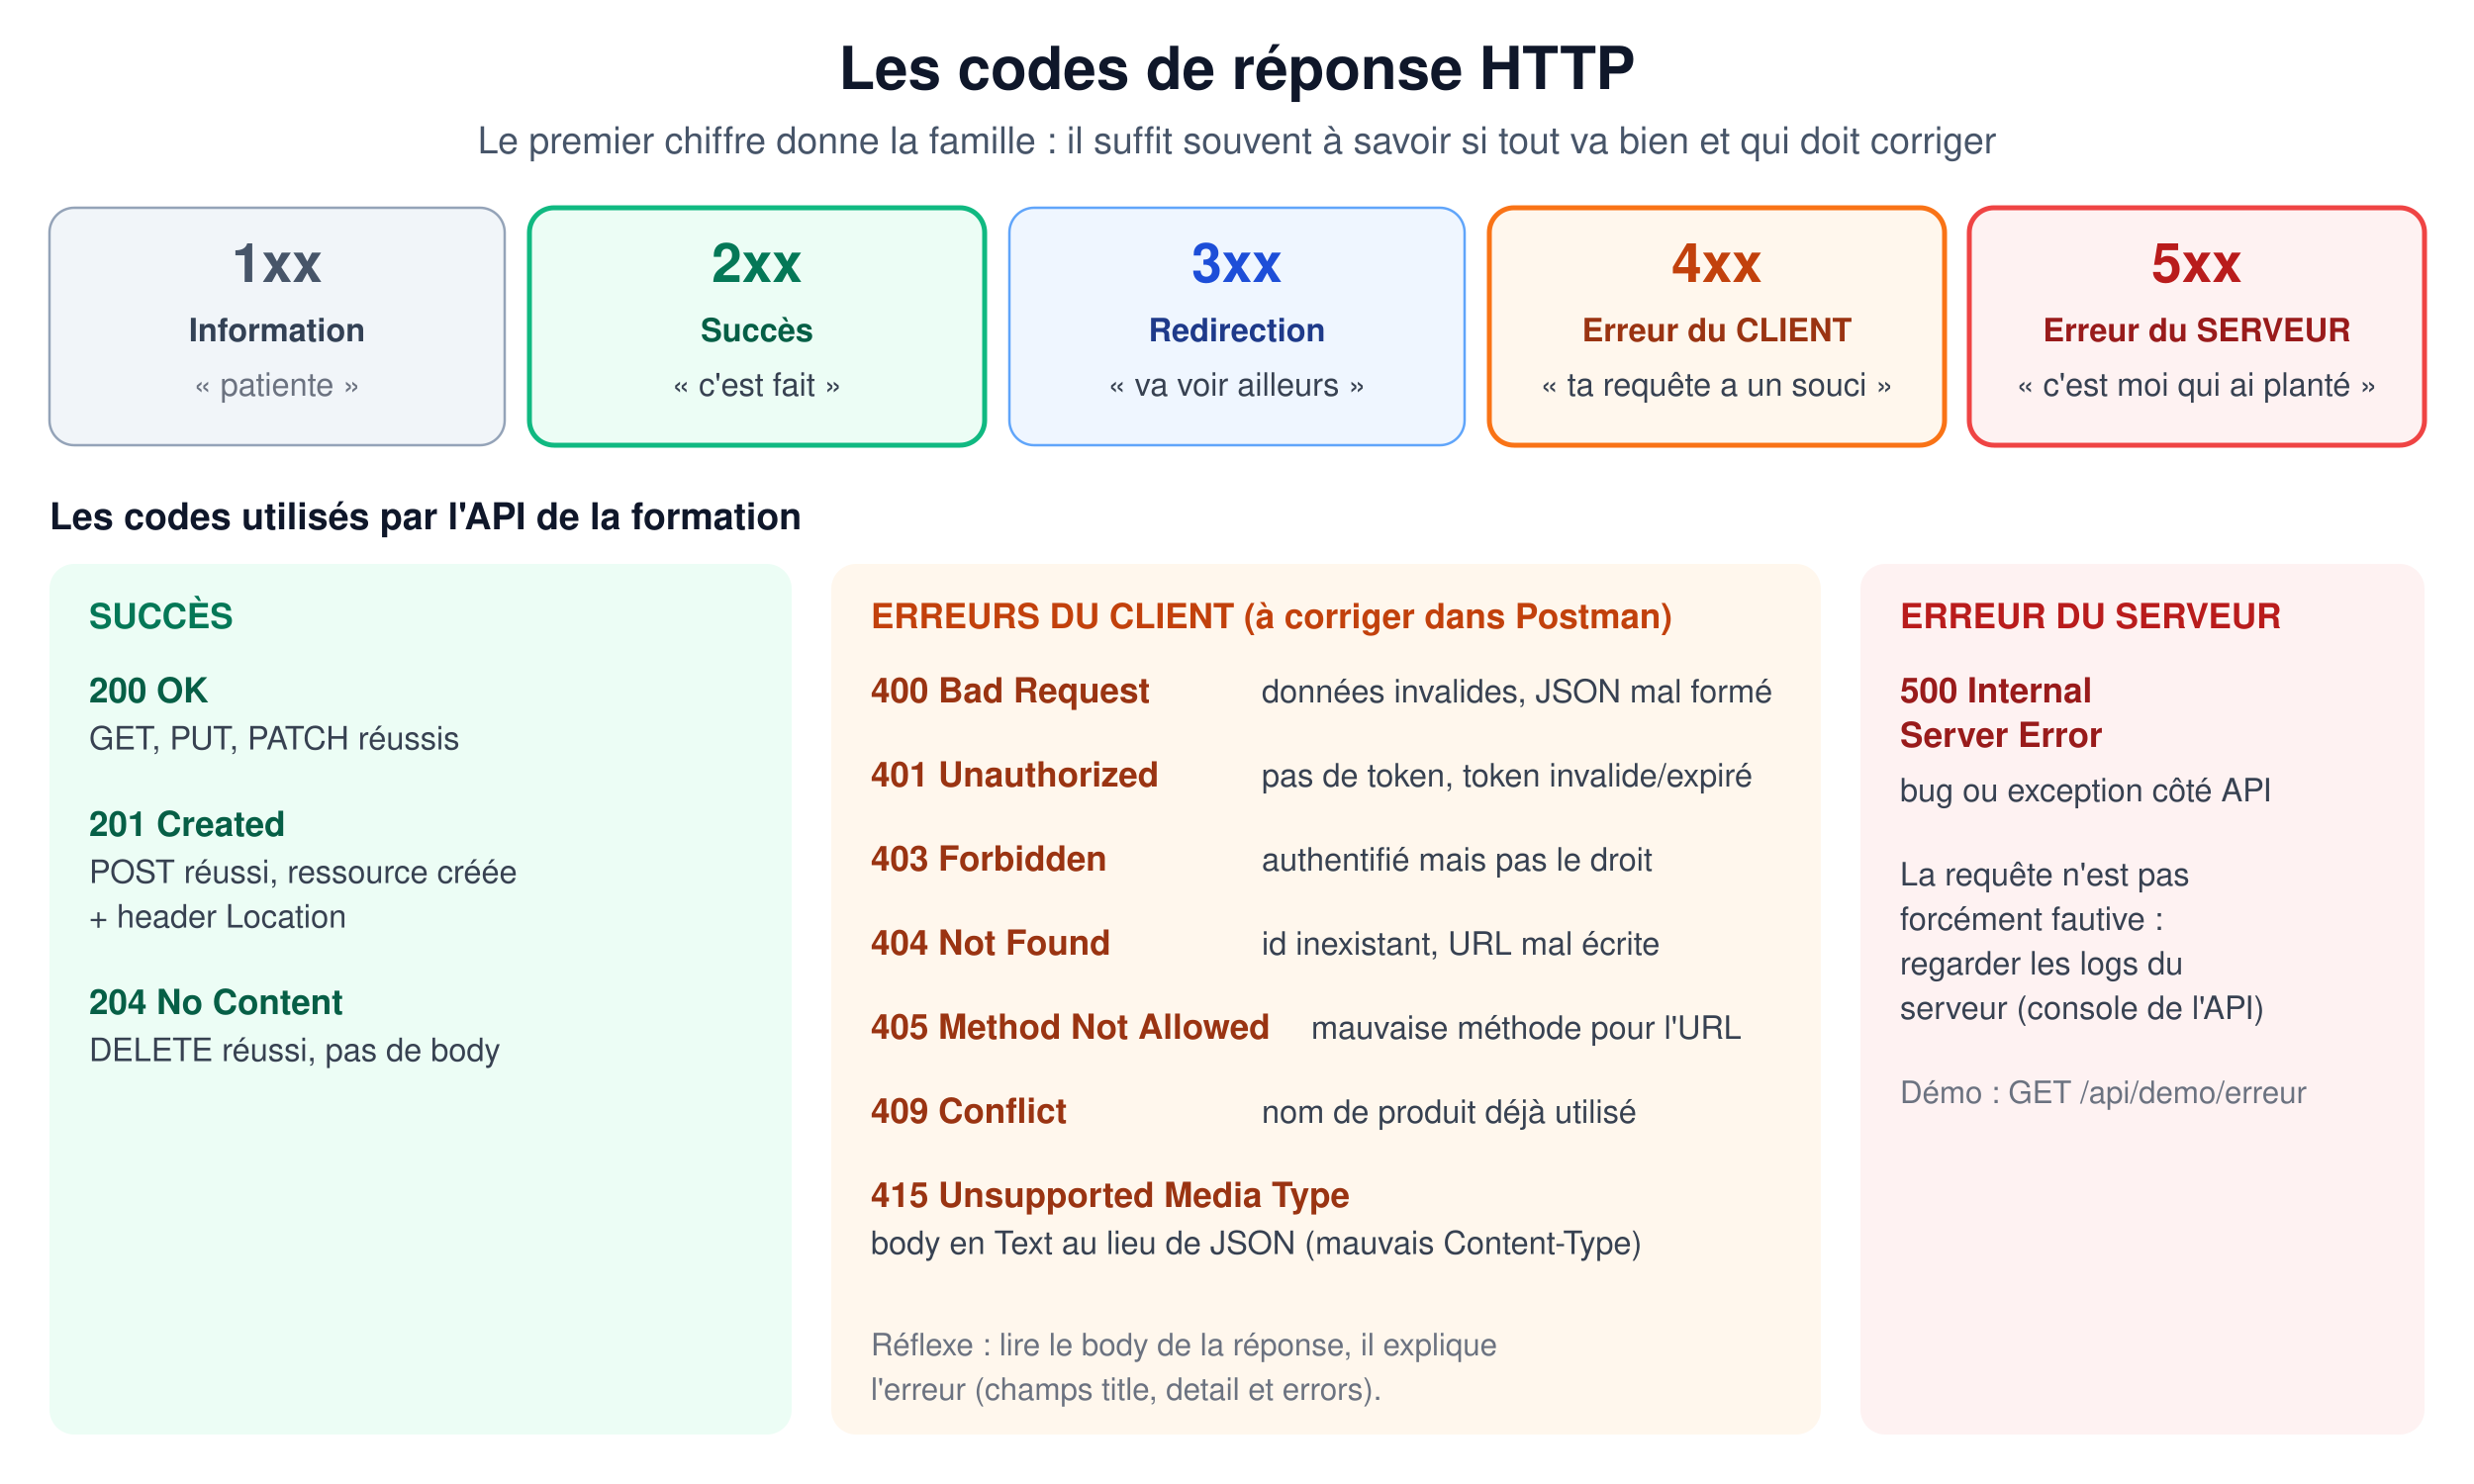
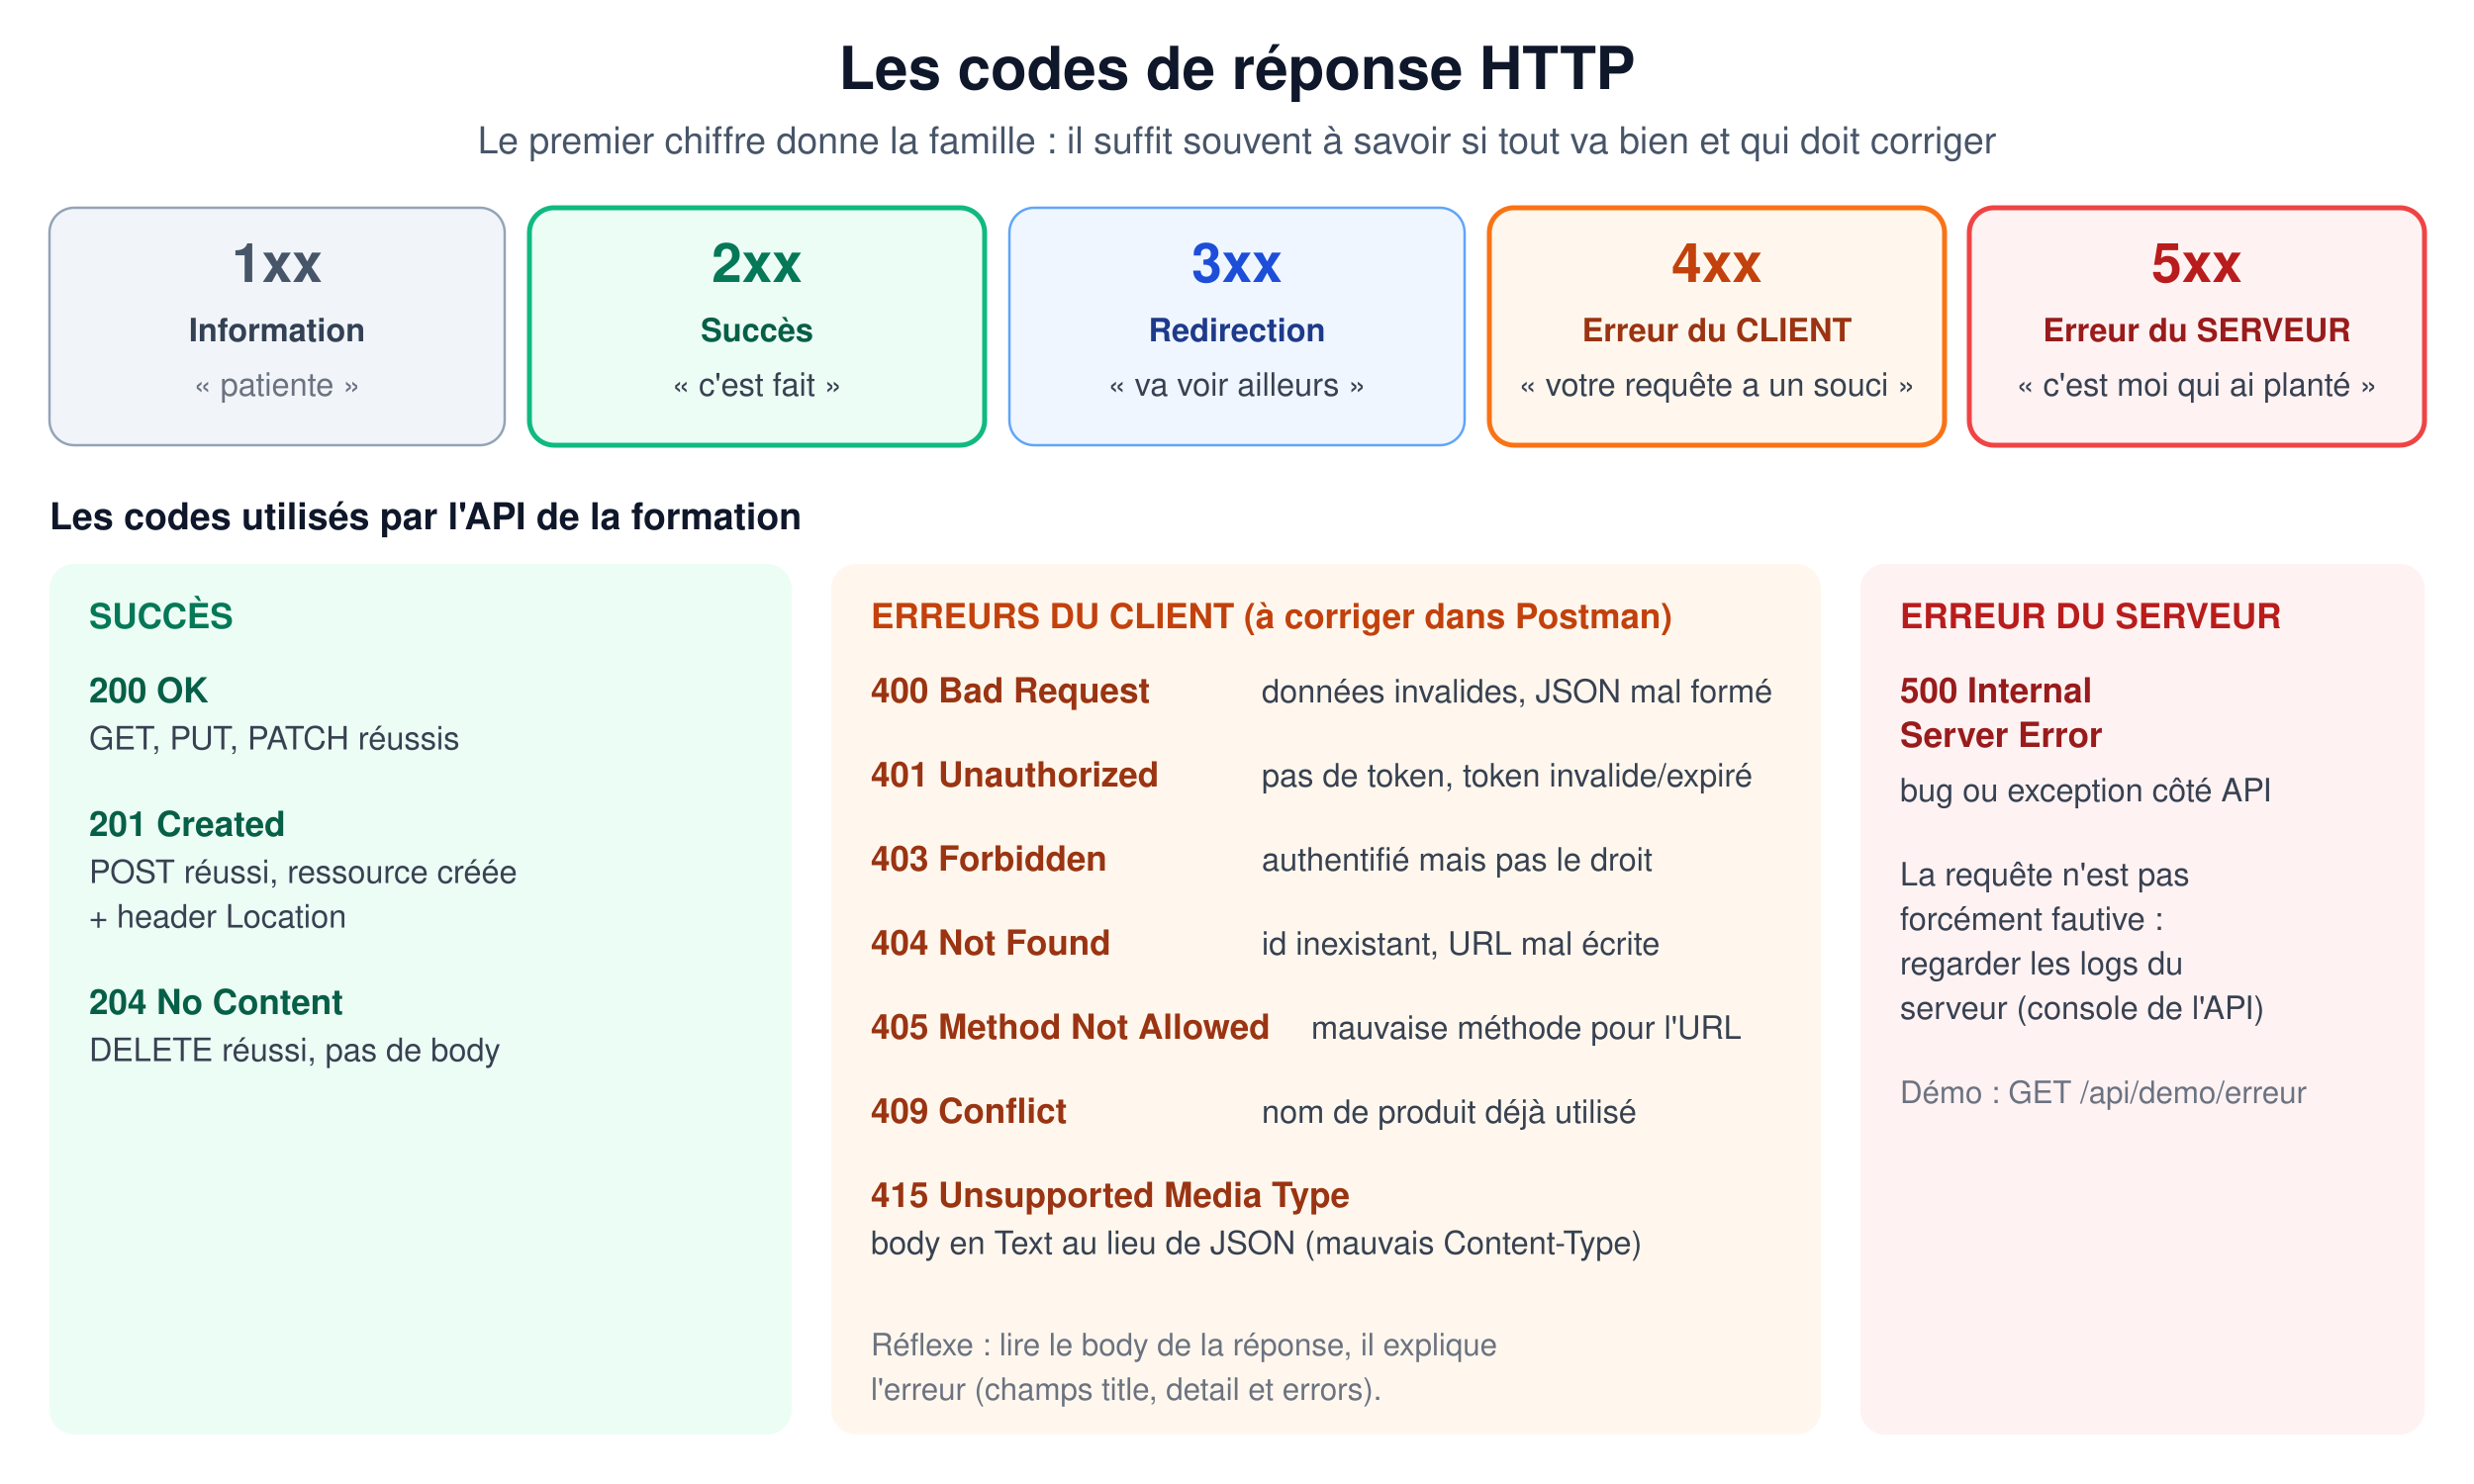
<svg xmlns="http://www.w3.org/2000/svg" viewBox="0 0 1000 600" width="1000" height="600" font-family="Segoe UI, Helvetica, Arial, sans-serif">
  <rect width="1000" height="600" fill="#ffffff" />
  <text x="500" y="36" text-anchor="middle" font-size="24" font-weight="700" fill="#0f172a">Les codes de réponse HTTP</text>
  <text x="500" y="62" text-anchor="middle" font-size="15" fill="#475569">Le premier chiffre donne la famille : il suffit souvent à savoir si tout va bien et qui doit corriger</text>
  <g font-size="13">
    <rect x="20" y="84" width="184" height="96" rx="10" fill="#f1f5f9" stroke="#94a3b8" />
    <text x="112" y="114" text-anchor="middle" font-size="22" font-weight="800" fill="#475569">1xx</text>
    <text x="112" y="138" text-anchor="middle" font-weight="700" fill="#334155">Information</text>
    <text x="112" y="160" text-anchor="middle" fill="#6b7280">« patiente »</text>
    <rect x="214" y="84" width="184" height="96" rx="10" fill="#ecfdf5" stroke="#10b981" stroke-width="2" />
    <text x="306" y="114" text-anchor="middle" font-size="22" font-weight="800" fill="#047857">2xx</text>
    <text x="306" y="138" text-anchor="middle" font-weight="700" fill="#065f46">Succès</text>
    <text x="306" y="160" text-anchor="middle" fill="#374151">« c'est fait »</text>
    <rect x="408" y="84" width="184" height="96" rx="10" fill="#eff6ff" stroke="#60a5fa" />
    <text x="500" y="114" text-anchor="middle" font-size="22" font-weight="800" fill="#1d4ed8">3xx</text>
    <text x="500" y="138" text-anchor="middle" font-weight="700" fill="#1e3a8a">Redirection</text>
    <text x="500" y="160" text-anchor="middle" fill="#374151">« va voir ailleurs »</text>
    <rect x="602" y="84" width="184" height="96" rx="10" fill="#fff7ed" stroke="#f97316" stroke-width="2" />
    <text x="694" y="114" text-anchor="middle" font-size="22" font-weight="800" fill="#c2410c">4xx</text>
    <text x="694" y="138" text-anchor="middle" font-weight="700" fill="#9a3412">Erreur du CLIENT</text>
-     <text x="694" y="160" text-anchor="middle" fill="#374151">« ta requête a un souci »</text>
+     <text x="694" y="160" text-anchor="middle" fill="#374151">« votre requête a un souci »</text>
    <rect x="796" y="84" width="184" height="96" rx="10" fill="#fef2f2" stroke="#ef4444" stroke-width="2" />
    <text x="888" y="114" text-anchor="middle" font-size="22" font-weight="800" fill="#b91c1c">5xx</text>
    <text x="888" y="138" text-anchor="middle" font-weight="700" fill="#991b1b">Erreur du SERVEUR</text>
    <text x="888" y="160" text-anchor="middle" fill="#374151">« c'est moi qui ai planté »</text>
  </g>
  <text x="20" y="214" font-size="15" font-weight="700" fill="#0f172a">Les codes utilisés par l'API de la formation</text>
  <g font-size="13">
    <rect x="20" y="228" width="300" height="352" rx="10" fill="#ecfdf5" />
    <text x="36" y="254" font-size="14" font-weight="700" fill="#047857">SUCCÈS</text>
    <text x="36" y="284" font-weight="700" fill="#065f46" font-size="14">200 OK</text>
    <text x="36" y="303" fill="#374151">GET, PUT, PATCH réussis</text>
    <text x="36" y="338" font-weight="700" fill="#065f46" font-size="14">201 Created</text>
    <text x="36" y="357" fill="#374151">POST réussi, ressource créée</text>
    <text x="36" y="375" fill="#374151">+ header Location</text>
    <text x="36" y="410" font-weight="700" fill="#065f46" font-size="14">204 No Content</text>
    <text x="36" y="429" fill="#374151">DELETE réussi, pas de body</text>
  </g>
  <g font-size="13">
    <rect x="336" y="228" width="400" height="352" rx="10" fill="#fff7ed" />
    <text x="352" y="254" font-size="14" font-weight="700" fill="#c2410c">ERREURS DU CLIENT (à corriger dans Postman)</text>
    <text x="352" y="284" font-weight="700" fill="#9a3412" font-size="14">400 Bad Request</text>
    <text x="510" y="284" fill="#374151">données invalides, JSON mal formé</text>
    <text x="352" y="318" font-weight="700" fill="#9a3412" font-size="14">401 Unauthorized</text>
    <text x="510" y="318" fill="#374151">pas de token, token invalide/expiré</text>
    <text x="352" y="352" font-weight="700" fill="#9a3412" font-size="14">403 Forbidden</text>
    <text x="510" y="352" fill="#374151">authentifié mais pas le droit</text>
    <text x="352" y="386" font-weight="700" fill="#9a3412" font-size="14">404 Not Found</text>
    <text x="510" y="386" fill="#374151">id inexistant, URL mal écrite</text>
    <text x="352" y="420" font-weight="700" fill="#9a3412" font-size="14">405 Method Not Allowed</text>
    <text x="530" y="420" fill="#374151">mauvaise méthode pour l'URL</text>
    <text x="352" y="454" font-weight="700" fill="#9a3412" font-size="14">409 Conflict</text>
    <text x="510" y="454" fill="#374151">nom de produit déjà utilisé</text>
    <text x="352" y="488" font-weight="700" fill="#9a3412" font-size="14">415 Unsupported Media Type</text>
    <text x="352" y="507" fill="#374151">body en Text au lieu de JSON (mauvais Content-Type)</text>
    <text x="352" y="548" fill="#6b7280" font-size="12.5">Réflexe : lire le body de la réponse, il explique</text>
    <text x="352" y="566" fill="#6b7280" font-size="12.5">l'erreur (champs title, detail et errors).</text>
  </g>
  <g font-size="13">
    <rect x="752" y="228" width="228" height="352" rx="10" fill="#fef2f2" />
    <text x="768" y="254" font-size="14" font-weight="700" fill="#b91c1c">ERREUR DU SERVEUR</text>
    <text x="768" y="284" font-weight="700" fill="#991b1b" font-size="14">500 Internal</text>
    <text x="768" y="302" font-weight="700" fill="#991b1b" font-size="14">Server Error</text>
    <text x="768" y="324" fill="#374151">bug ou exception côté API</text>
    <text x="768" y="358" fill="#374151">La requête n'est pas</text>
    <text x="768" y="376" fill="#374151">forcément fautive :</text>
    <text x="768" y="394" fill="#374151">regarder les logs du</text>
    <text x="768" y="412" fill="#374151">serveur (console de l'API)</text>
    <text x="768" y="446" fill="#6b7280" font-size="12.5">Démo : GET /api/demo/erreur</text>
  </g>
</svg>
